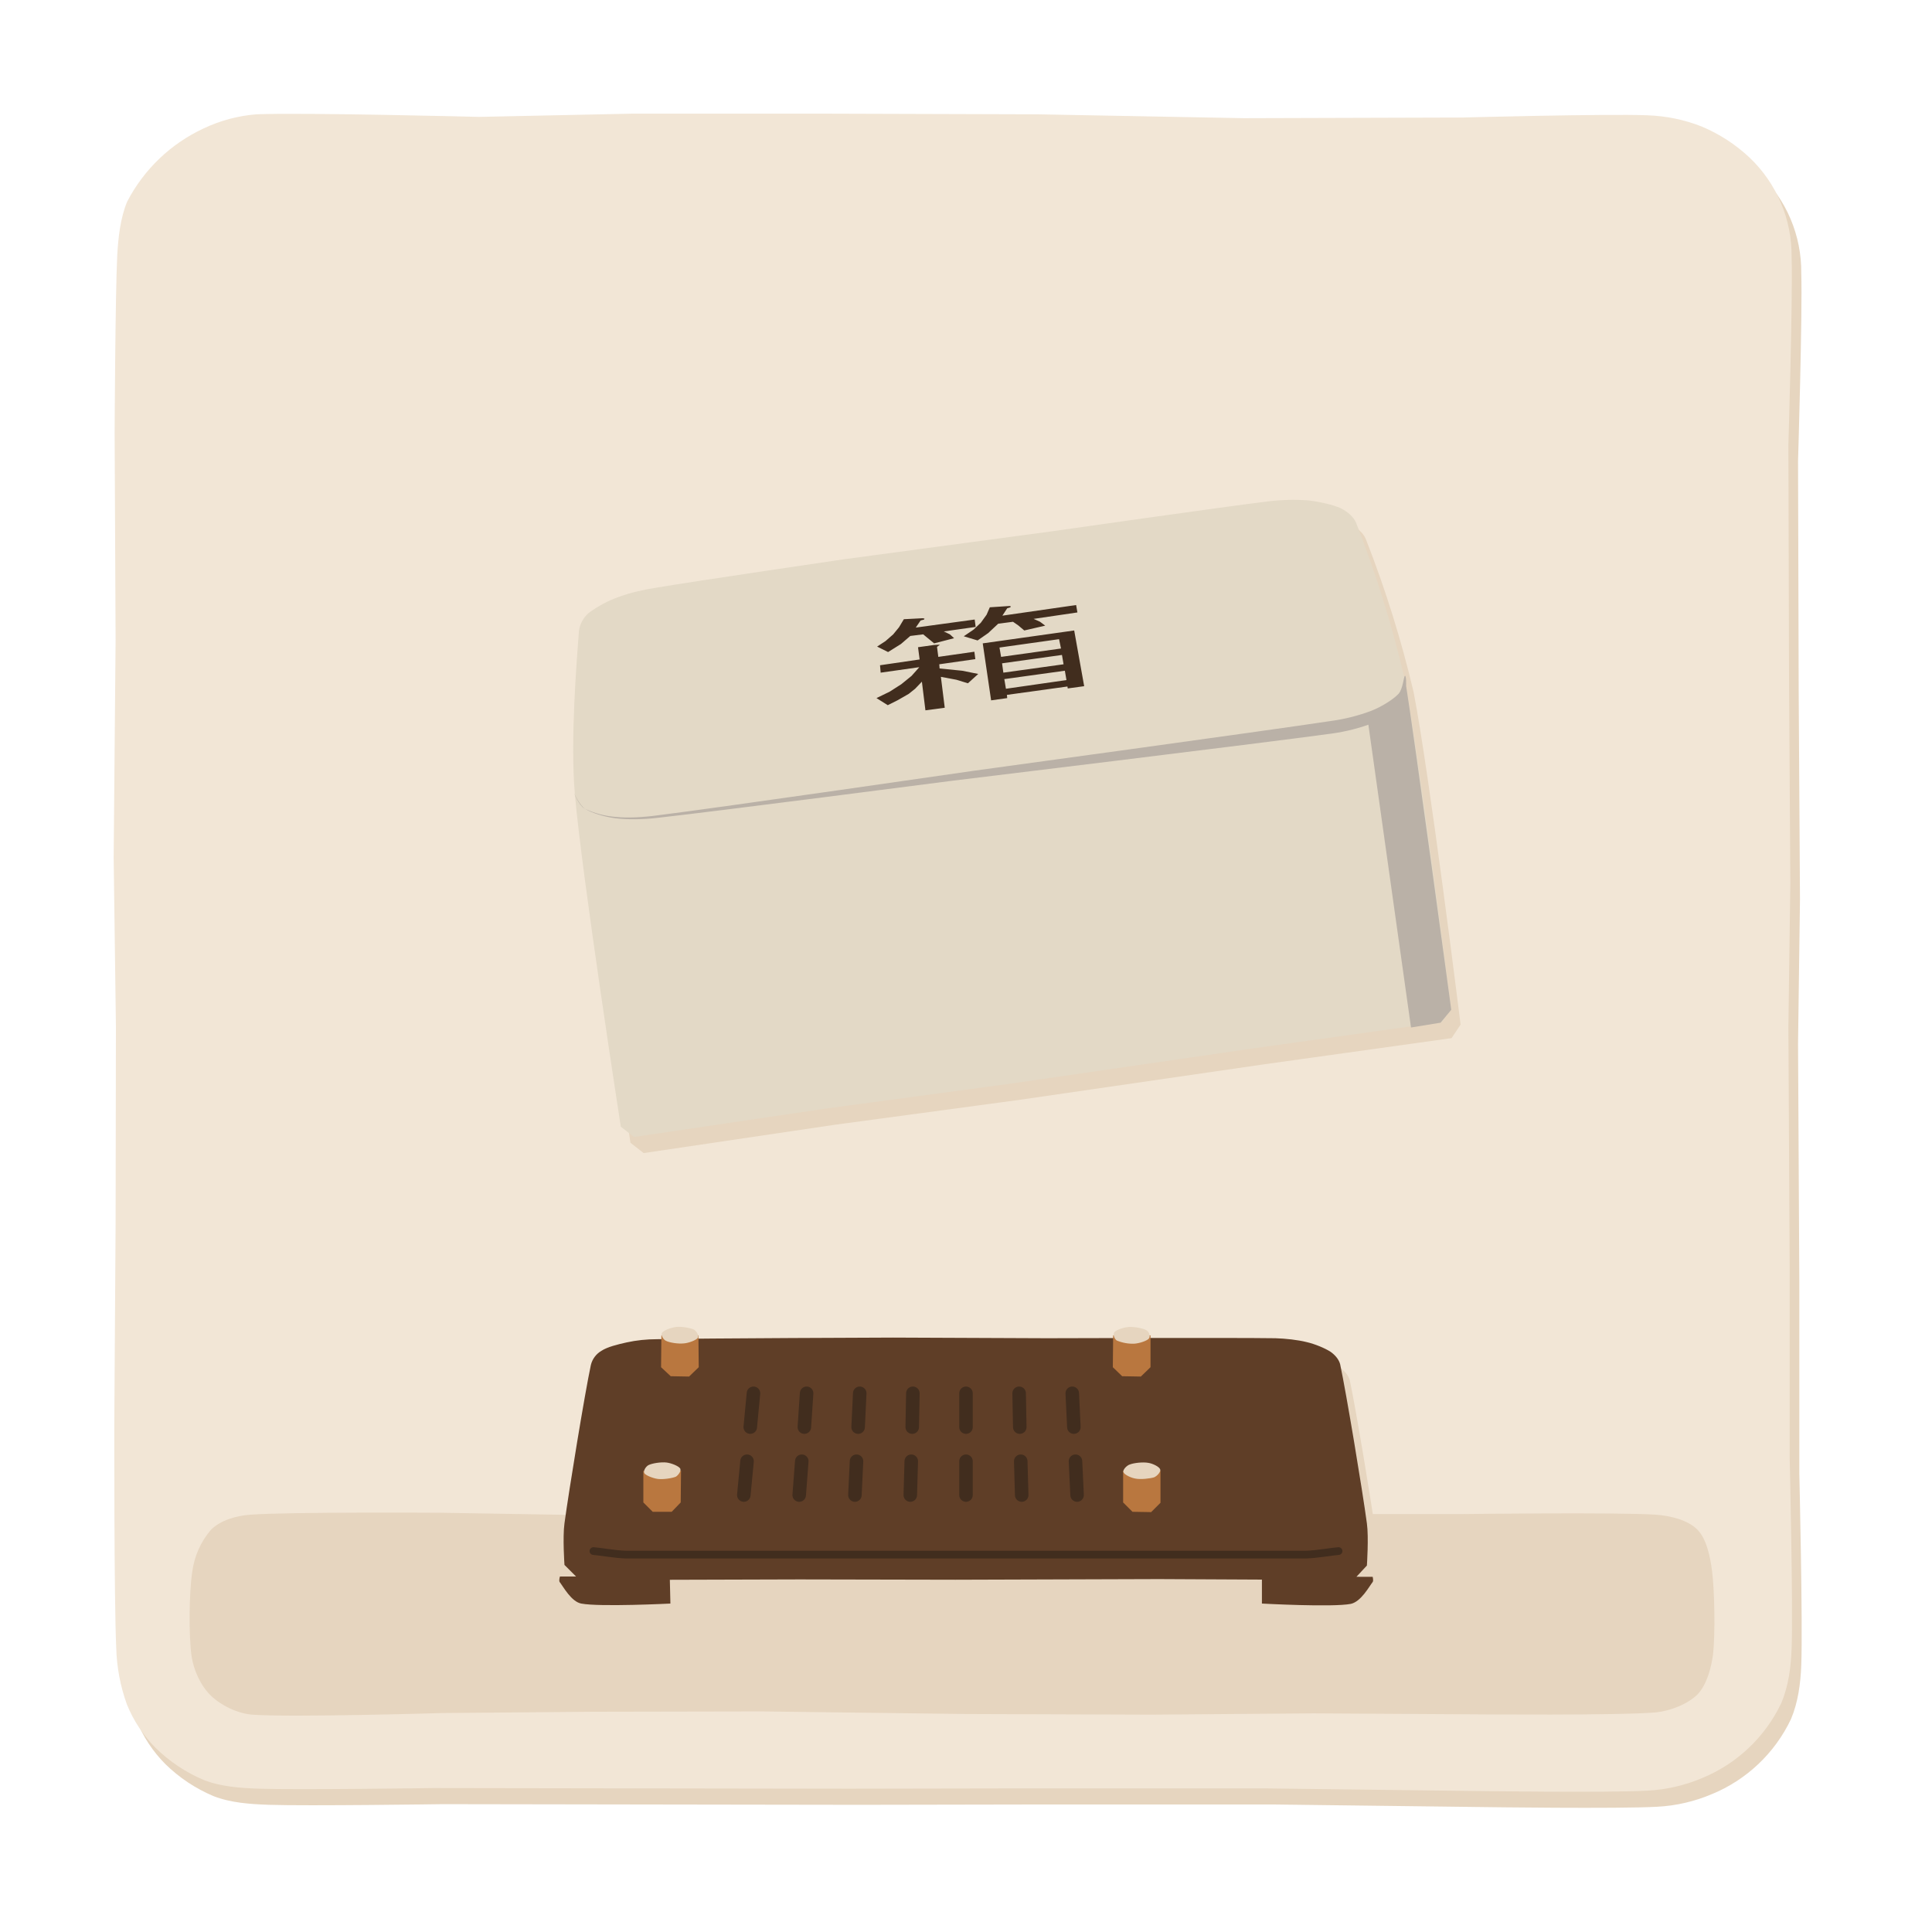
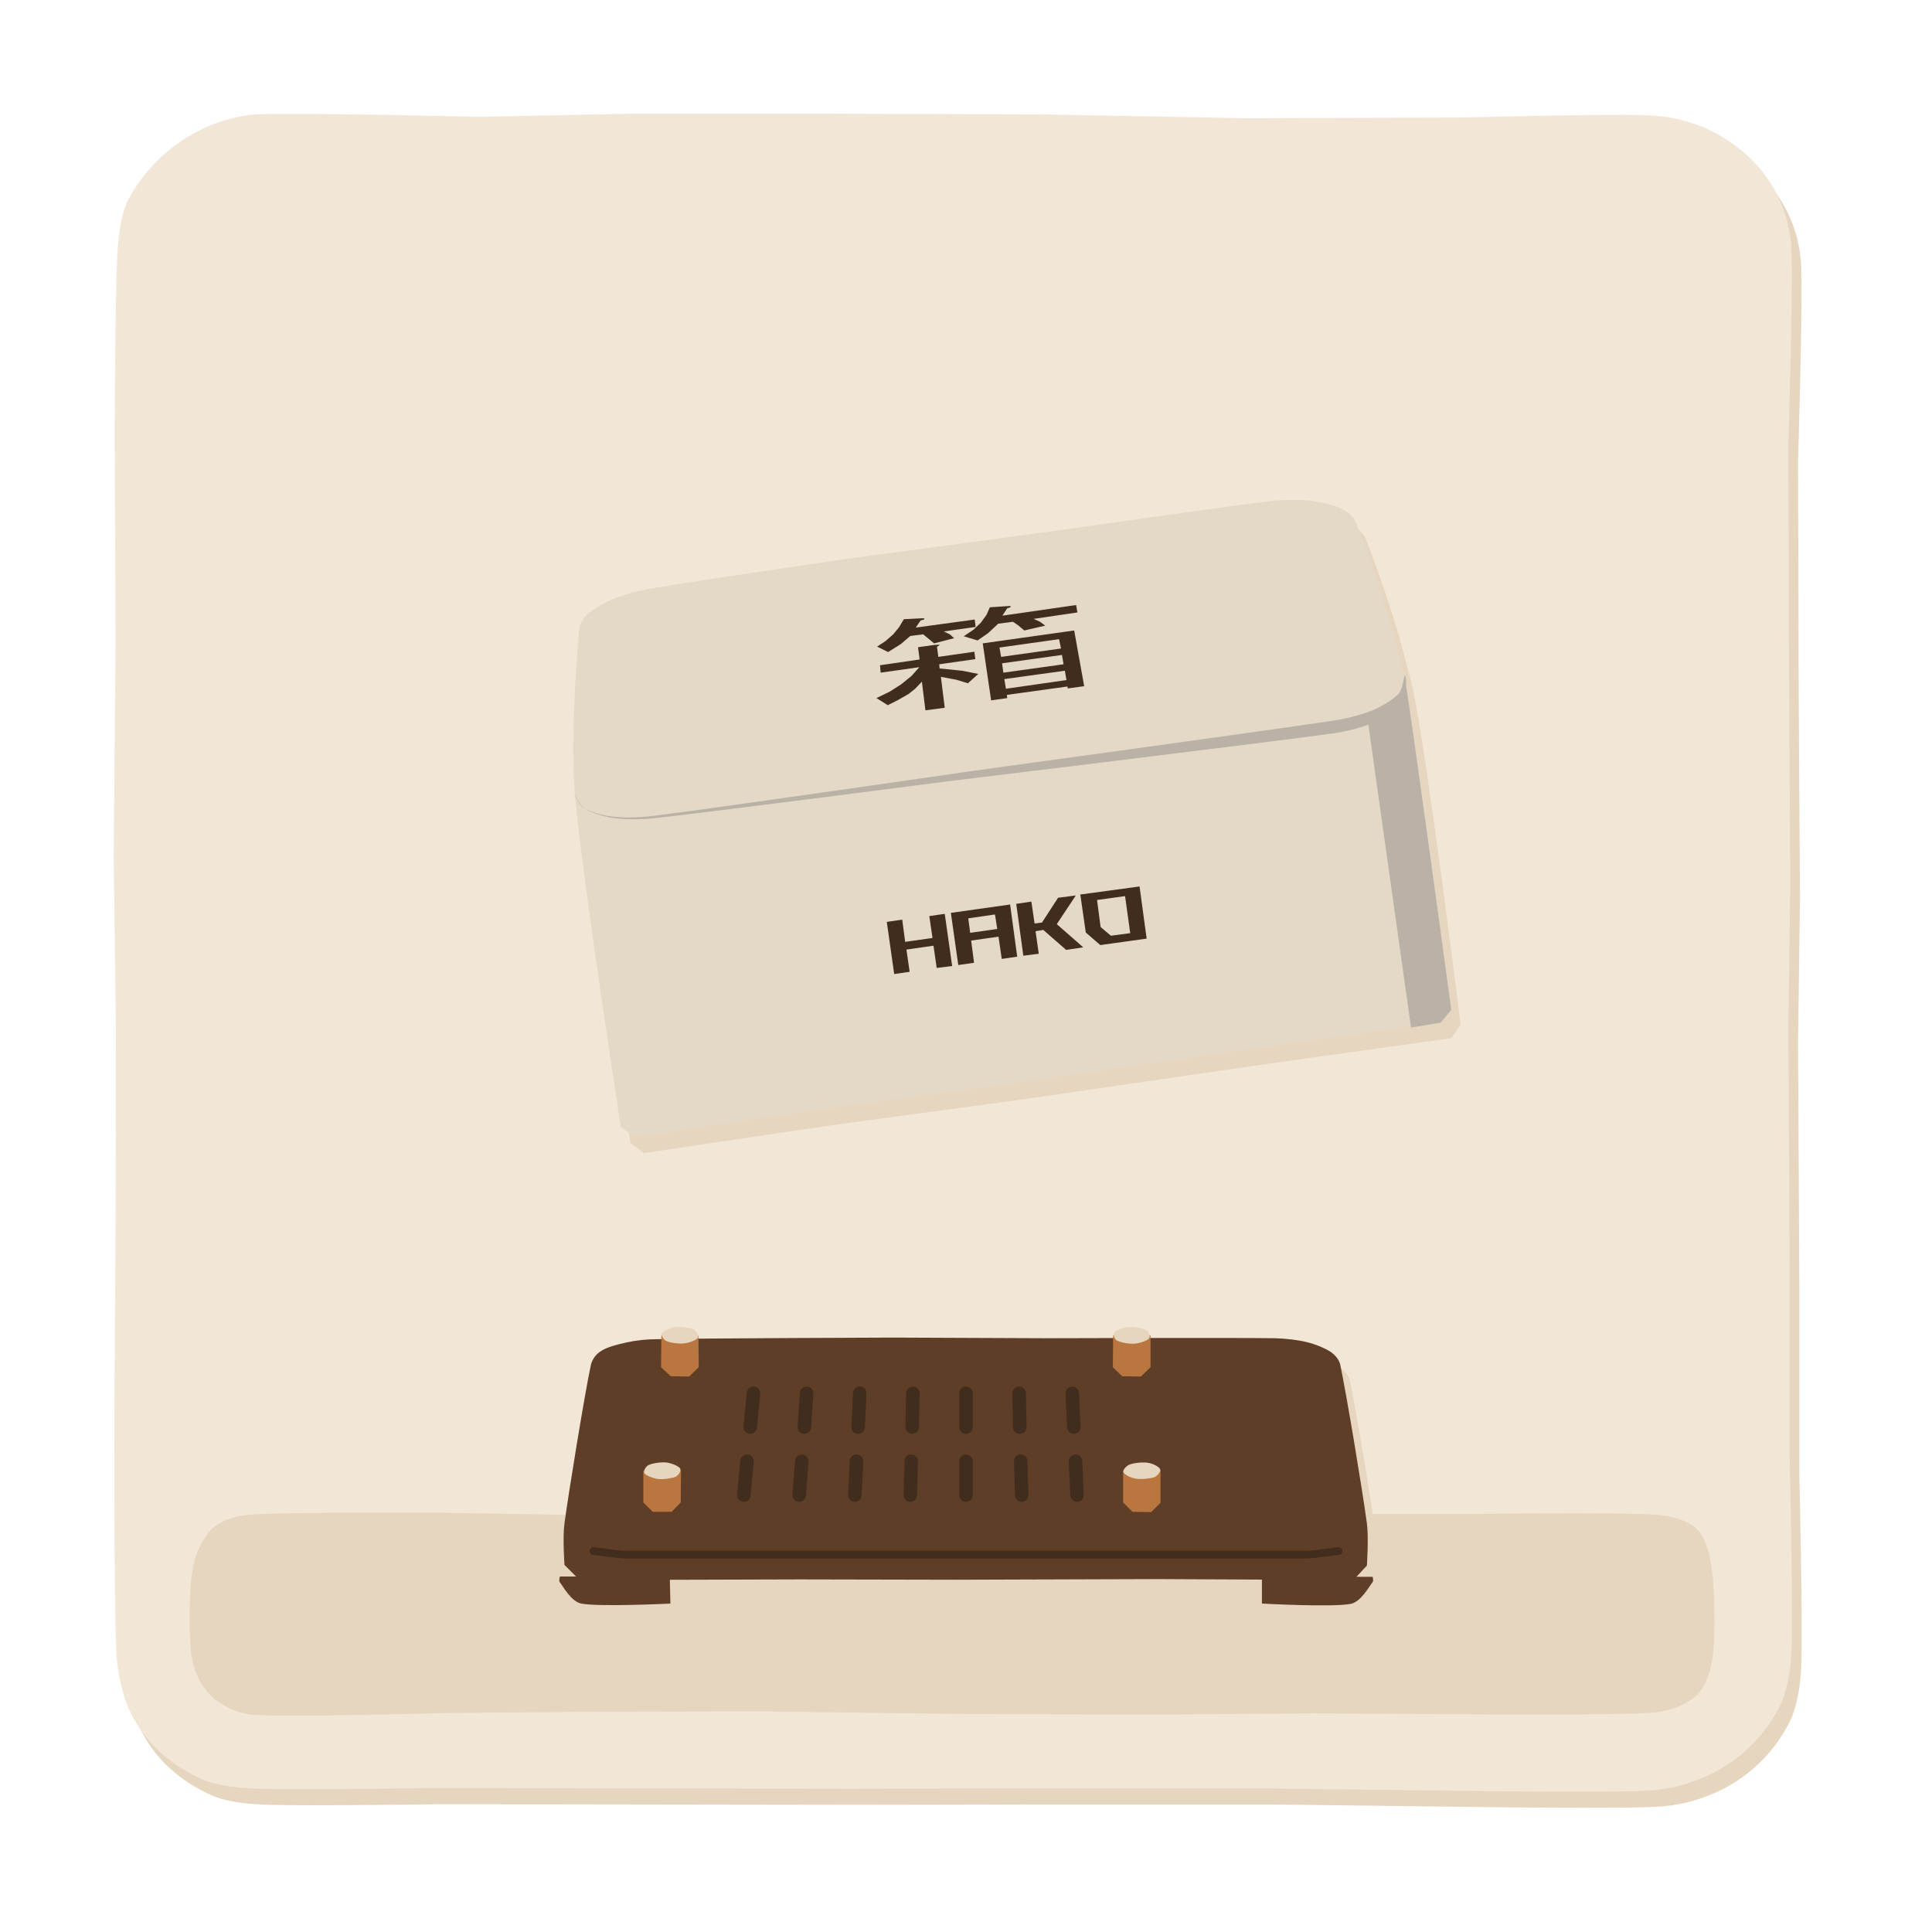
<svg xmlns="http://www.w3.org/2000/svg" viewBox="0 0 600 600">
  <defs>
    <path id="404_svg-a" d="M36.4 79.5c.3-5.7 1-11.9 3.1-16.9a51 51 0 0 1 23.7-22.7 47 47 0 0 1 16.4-4.4c14.3-.6 69.2.8 69.2.8l47.5-1H257l65.1.2 64.2 1.2 67.8-.2s45-1.2 57.4-.7q8.9.3 17 3.5a50 50 0 0 1 14.8 9.6 42 42 0 0 1 13.1 30.9c.4 12.6-1 58.3-1 58.3l.2 71.5.4 64.7-.6 44.8.4 74.5v59.1s1.1 46.7.6 59.4c-.2 5.7-1 11.6-3.2 16.8a47 47 0 0 1-24.6 23.3 50 50 0 0 1-16.9 3.9c-11.9.7-54.5.1-54.5.1l-64.5-.8h-74l-54.9.1-66.1-.1-63.2-.1s-42.1.6-53.9.2c-5.9-.2-11.9-.6-17.3-2.7a48 48 0 0 1-15-10 41 41 0 0 1-8.9-13.5 56 56 0 0 1-3.3-17.5c-.7-14.7-.6-70.2-.6-70.2l.4-61.3.1-61.5-.7-52.4.6-67.7-.3-64.2s.2-43.1.8-55" />
    <path id="404_svg-b" d="M173.9 489.6H208l.2 8.4s-22 1.1-27.7 0c-3.1-.6-5.6-5.3-6.7-6.7-.3-.5.1-1.7.1-1.7m218 0 34.4.1s.3 1.2 0 1.6c-1.1 1.4-3.6 6.1-6.8 6.8-5.7 1.1-27.6-.1-27.6-.1zM175.3 486s-.6-8.6 0-12.9c1.4-10.3 6.3-40.3 8.2-49.2a7 7 0 0 1 3.3-4.4c1.8-1.2 5.1-2 7.8-2.6q4.6-1 9.4-1c13.8-.3 73.4-.5 73.4-.5l47.7.2s57.5-.2 71 0c3.2.1 6.9.5 9.7 1.2 2.6.6 5.7 1.9 7.4 3 1.3.9 2.6 2.3 3 3.9 1.9 8.9 6.9 39 8.3 49.4.6 4.3 0 13.1 0 13.1l-4.2 4.5-60.4-.3-63.2.2-48.4-.1-68.3.2z" />
    <path id="404_svg-c" d="M192.8 349.9s-12.1-77.9-14.3-103.6c-1.4-16.7.6-41 1.3-50.4a9 9 0 0 1 3.1-5.6 36 36 0 0 1 9.2-4.9c3.5-1.3 7.8-2.3 11.8-2.9 11.7-2 58.1-8.8 58.1-8.8l64.7-8.7s53.9-7.7 67.2-9.3a65 65 0 0 1 12.4-.3c3.4.4 7.5 1.3 10 2.4 2 1 4.1 2.6 4.9 4.7a349 349 0 0 1 14.8 47.4c4.9 25.1 14.6 103.3 14.6 103.3l-2.8 4.2-58 8.1-76.4 11.1-57.1 7.7-59.4 8.8z" />
  </defs>
  <use fill="#e6d5bf" href="#404_svg-a" transform="translate(3 5)" />
  <use fill="#f2e6d6" href="#404_svg-a" />
  <path fill="#e6d5bf" d="M59.7 488.2a25 25 0 0 1 5.8-13.1c3-3 7.9-4.4 12.3-4.7 11.9-.9 59.2-.6 59.2-.6l48 .8 52.1-.4 54 .4 60.7-.1 58.5-.3h44.5s47.4-.6 59.4.2c4.6.3 10 1.7 12.9 4.6s4 8.4 4.6 12.9c.8 6.5 1 19.5.3 25.9-.6 4.4-2 9.5-4.9 12.5-3 2.9-8.2 5-12.8 5.5-11.6 1-56.6.6-56.6.6l-49.7-.3-50.5.4-57.5-.2-63.4-.8-52.3.1-46.9.4s-47.1 1.4-59.1.5c-4.7-.4-9.7-2.9-12.8-5.9s-5.3-7.7-6-12.2c-.9-6.4-.8-19.6.2-26.2" />
  <use fill="#e6d5bf" href="#404_svg-b" transform="translate(3 5)" />
  <use fill="#5f3e27" href="#404_svg-b" />
  <path fill="none" stroke="#412d1e" stroke-linecap="round" stroke-linejoin="round" stroke-width="2.4" d="M184.3 481.7c1.7.1 6.7 1 10.1 1.1h211.2c3.4-.1 8.4-1 10.1-1.1" />
  <path fill="none" stroke="#412d1e" stroke-linecap="round" stroke-linejoin="round" stroke-width="4.2" d="m231 464.3 1-10.5m16.2 10.5.8-10.5m16.5 10.5.5-10.5m16.7 10.5.3-10.5m17 10.5v-10.5m17.3 10.5-.3-10.5m17.5 10.5-.5-10.5m-101-10.6 1-10.5m15.8 10.5.7-10.5m16 10.5.5-10.5m16.3 10.5.2-10.5m16.5 10.5v-10.5m16.7 10.5-.2-10.5m17 10.5-.5-10.5" />
  <path fill="#b9773f" d="m199.8 456.8 11.7-.1-.1 9.9-2.8 2.9h-5.9l-2.9-2.9z" />
  <path fill="#e6d5bf" d="M204.3 459.3c-1.5-.2-3.8-1.1-4.2-1.8s.5-2.1 1.3-2.5c1.2-.6 4-1 5.6-.8s3.7 1.1 4.2 1.8-.5 2.1-1.3 2.6c-1.2.5-4 .9-5.6.7" />
  <path fill="#b9773f" d="m348.8 456.8 11.6-.1v10l-2.9 2.9-5.8-.1-2.9-2.9z" />
  <path fill="#e6d5bf" d="M348.9 457.2c-.3-.7 1-2.1 2-2.4 1.3-.5 4.1-.8 5.7-.5 1.4.2 3.4 1.2 3.7 2 .3.7-.9 2.1-1.9 2.5-1.3.4-4.2.7-5.7.4-1.4-.2-3.5-1.2-3.8-2" />
  <path fill="#b9773f" d="M205.4 414.7h11.5l.1 9.9-3 2.9-5.7-.1-3-2.8z" />
  <path fill="#e6d5bf" d="M215.5 412.9c.8.5 1.7 1.9 1.2 2.6s-2.8 1.6-4.3 1.7c-1.7.2-4.4-.2-5.6-.8-.8-.4-1.7-1.8-1.2-2.5.6-.8 2.8-1.6 4.4-1.8s4.4.3 5.5.8" />
  <path fill="#b9773f" d="M345.7 414.7h11.6v9.9l-3 2.9-5.8-.1-2.9-2.8z" />
  <path fill="#e6d5bf" d="M352.2 417.3a13 13 0 0 1-5.4-1c-.7-.5-1.3-1.9-.7-2.6s2.9-1.5 4.5-1.6 4.4.4 5.4 1c.8.4 1.4 1.9.8 2.6s-2.9 1.5-4.6 1.6" />
  <use fill="#e6d5bf" href="#404_svg-c" transform="translate(3 5)" />
  <use fill="#e3d9c6" href="#404_svg-c" />
  <path fill="#bab1a7" d="M424.7 223.2s1-.2 1.4-.5c1.7-.9 6.7-3.4 8.4-5.2 1.4-1.4 1.6-7.7 2-5.7 2.6 16 14.2 101.8 14.2 101.8l-3.3 4-9.2 1.5zm-246.5 23s1.6 3.9 3.3 4.9a27 27 0 0 0 9.7 2.6c3.8.4 8.7.1 13.1-.5 18.6-2.3 98.6-13.9 98.6-13.9s90-12.3 110.5-15.4a58 58 0 0 0 12.6-3.2c3-1.2 6.6-3.4 8.3-5.2 1.4-1.5 1.6-5.3 2-5.6s.5 2.7.3 4c-.2 1.6-.5 4.3-1.9 5.7a25 25 0 0 1-8.2 4.9 58 58 0 0 1-12.8 3.3c-21.8 3-118.2 14.7-118.2 14.7s-74 9.6-91.4 11.5c-4.3.5-9.3.6-13.1.1-3.2-.4-7.2-1.6-9.3-2.9-1.7-1.1-3.5-5-3.5-5" />
-   <path fill="#412d1e" d="m272.4 200.8 3.4 1.7 4-2.5 2.9-2.5 4-.5 3.4 2.8 6.2-1.6-1.3-1.2-1.9-.9 9.9-1.4-.3-2.3-18.3 2.5 1.5-2.2 1.1-.3.1-.3-.6-.1-5.8.3-1.5 2.5-1.8 2.2-2.4 2.1Zm35-12.2-1 2.3-1.8 2.5-2.2 2.1-3.1 2.1 4.3 1.3 3.3-2.3 3.1-2.9 4.6-.6 1.6 1.1 1.9 1.6 6.5-1.5-1.6-1.2-2-.9 13.6-2-.4-2.3-22.9 3.3 1.5-2.3 1-.3.1-.3-.4-.1Zm-21.8 16.2-12.3 1.8.2 2.3 12-1.7-2.4 2.7-3.2 2.6-3.6 2.3-4.1 2 3.5 2.2 3-1.5 3.5-2 2-1.6 2.1-2.2 1.1 8.9 6-.8-1.2-9.6 4.8.9 3.6 1.1 3.2-2.9-5-1-7-.7-.1-1.3 11.2-1.6-.3-2.3-11.2 1.6-.4-3.1.9-.7-1.8.1-5 .7Zm22.2 12.7 5-.7-.1-1 18.8-2.6.1.6 5.1-.7-3.1-17.3-28.4 4Zm21.1-19 .6 2.9-18.6 2.6-.5-2.9Zm.9 4.9.5 2.9-18.7 2.6-.4-2.9Zm.9 4.9.5 2.9-18.8 2.7-.5-3Z" />
+   <path fill="#412d1e" d="m272.4 200.8 3.4 1.7 4-2.5 2.9-2.5 4-.5 3.4 2.8 6.2-1.6-1.3-1.2-1.9-.9 9.9-1.4-.3-2.3-18.3 2.5 1.5-2.2 1.1-.3.1-.3-.6-.1-5.8.3-1.5 2.5-1.8 2.2-2.4 2.1Zm35-12.2-1 2.3-1.8 2.5-2.2 2.1-3.1 2.1 4.3 1.3 3.3-2.3 3.1-2.9 4.6-.6 1.6 1.1 1.9 1.6 6.5-1.5-1.6-1.2-2-.9 13.6-2-.4-2.3-22.9 3.3 1.5-2.3 1-.3.1-.3-.4-.1Zm-21.8 16.2-12.3 1.8.2 2.3 12-1.7-2.4 2.7-3.2 2.6-3.6 2.3-4.1 2 3.5 2.2 3-1.5 3.5-2 2-1.6 2.1-2.2 1.1 8.9 6-.8-1.2-9.6 4.8.9 3.6 1.1 3.2-2.9-5-1-7-.7-.1-1.3 11.2-1.6-.3-2.3-11.2 1.6-.4-3.1.9-.7-1.8.1-5 .7Zm22.2 12.7 5-.7-.1-1 18.8-2.6.1.6 5.1-.7-3.1-17.3-28.4 4Zm21.1-19 .6 2.9-18.6 2.6-.5-2.9Zm.9 4.9.5 2.9-18.7 2.6-.4-2.9Zm.9 4.9.5 2.9-18.8 2.7-.5-3Zm-35.4 75.2 2.3 16.2 4.9-.7-.9-6.9 8.5-1.2 1 6.9 4.8-.7-2.2-16.2Zm13.7.5.7 4.5-8.4 1.2-.6-4.5Zm26.5-6.2 1.7 11.8 4.5 3.9 14.4-2-2.2-16.2Zm13.9.5 1.6 11.5-6 .8-3.2-2.7-1.1-8.4Zm-74 8 2.3 16.2 4.8-.7-1-6.9 8.4-1.2 1 6.9 4.8-.6-2.3-16.2-4.8.7 1 6.8-8.5 1.2-.9-6.9Zm40.2-5.6 2.2 16.1 4.8-.6-1-7 2.4-.4 7.1 6.2 5.3-.8-8.2-7.2 5.9-8.9-5.5.7-5 7.7-2.3.3-1-6.8Z" />
</svg>
